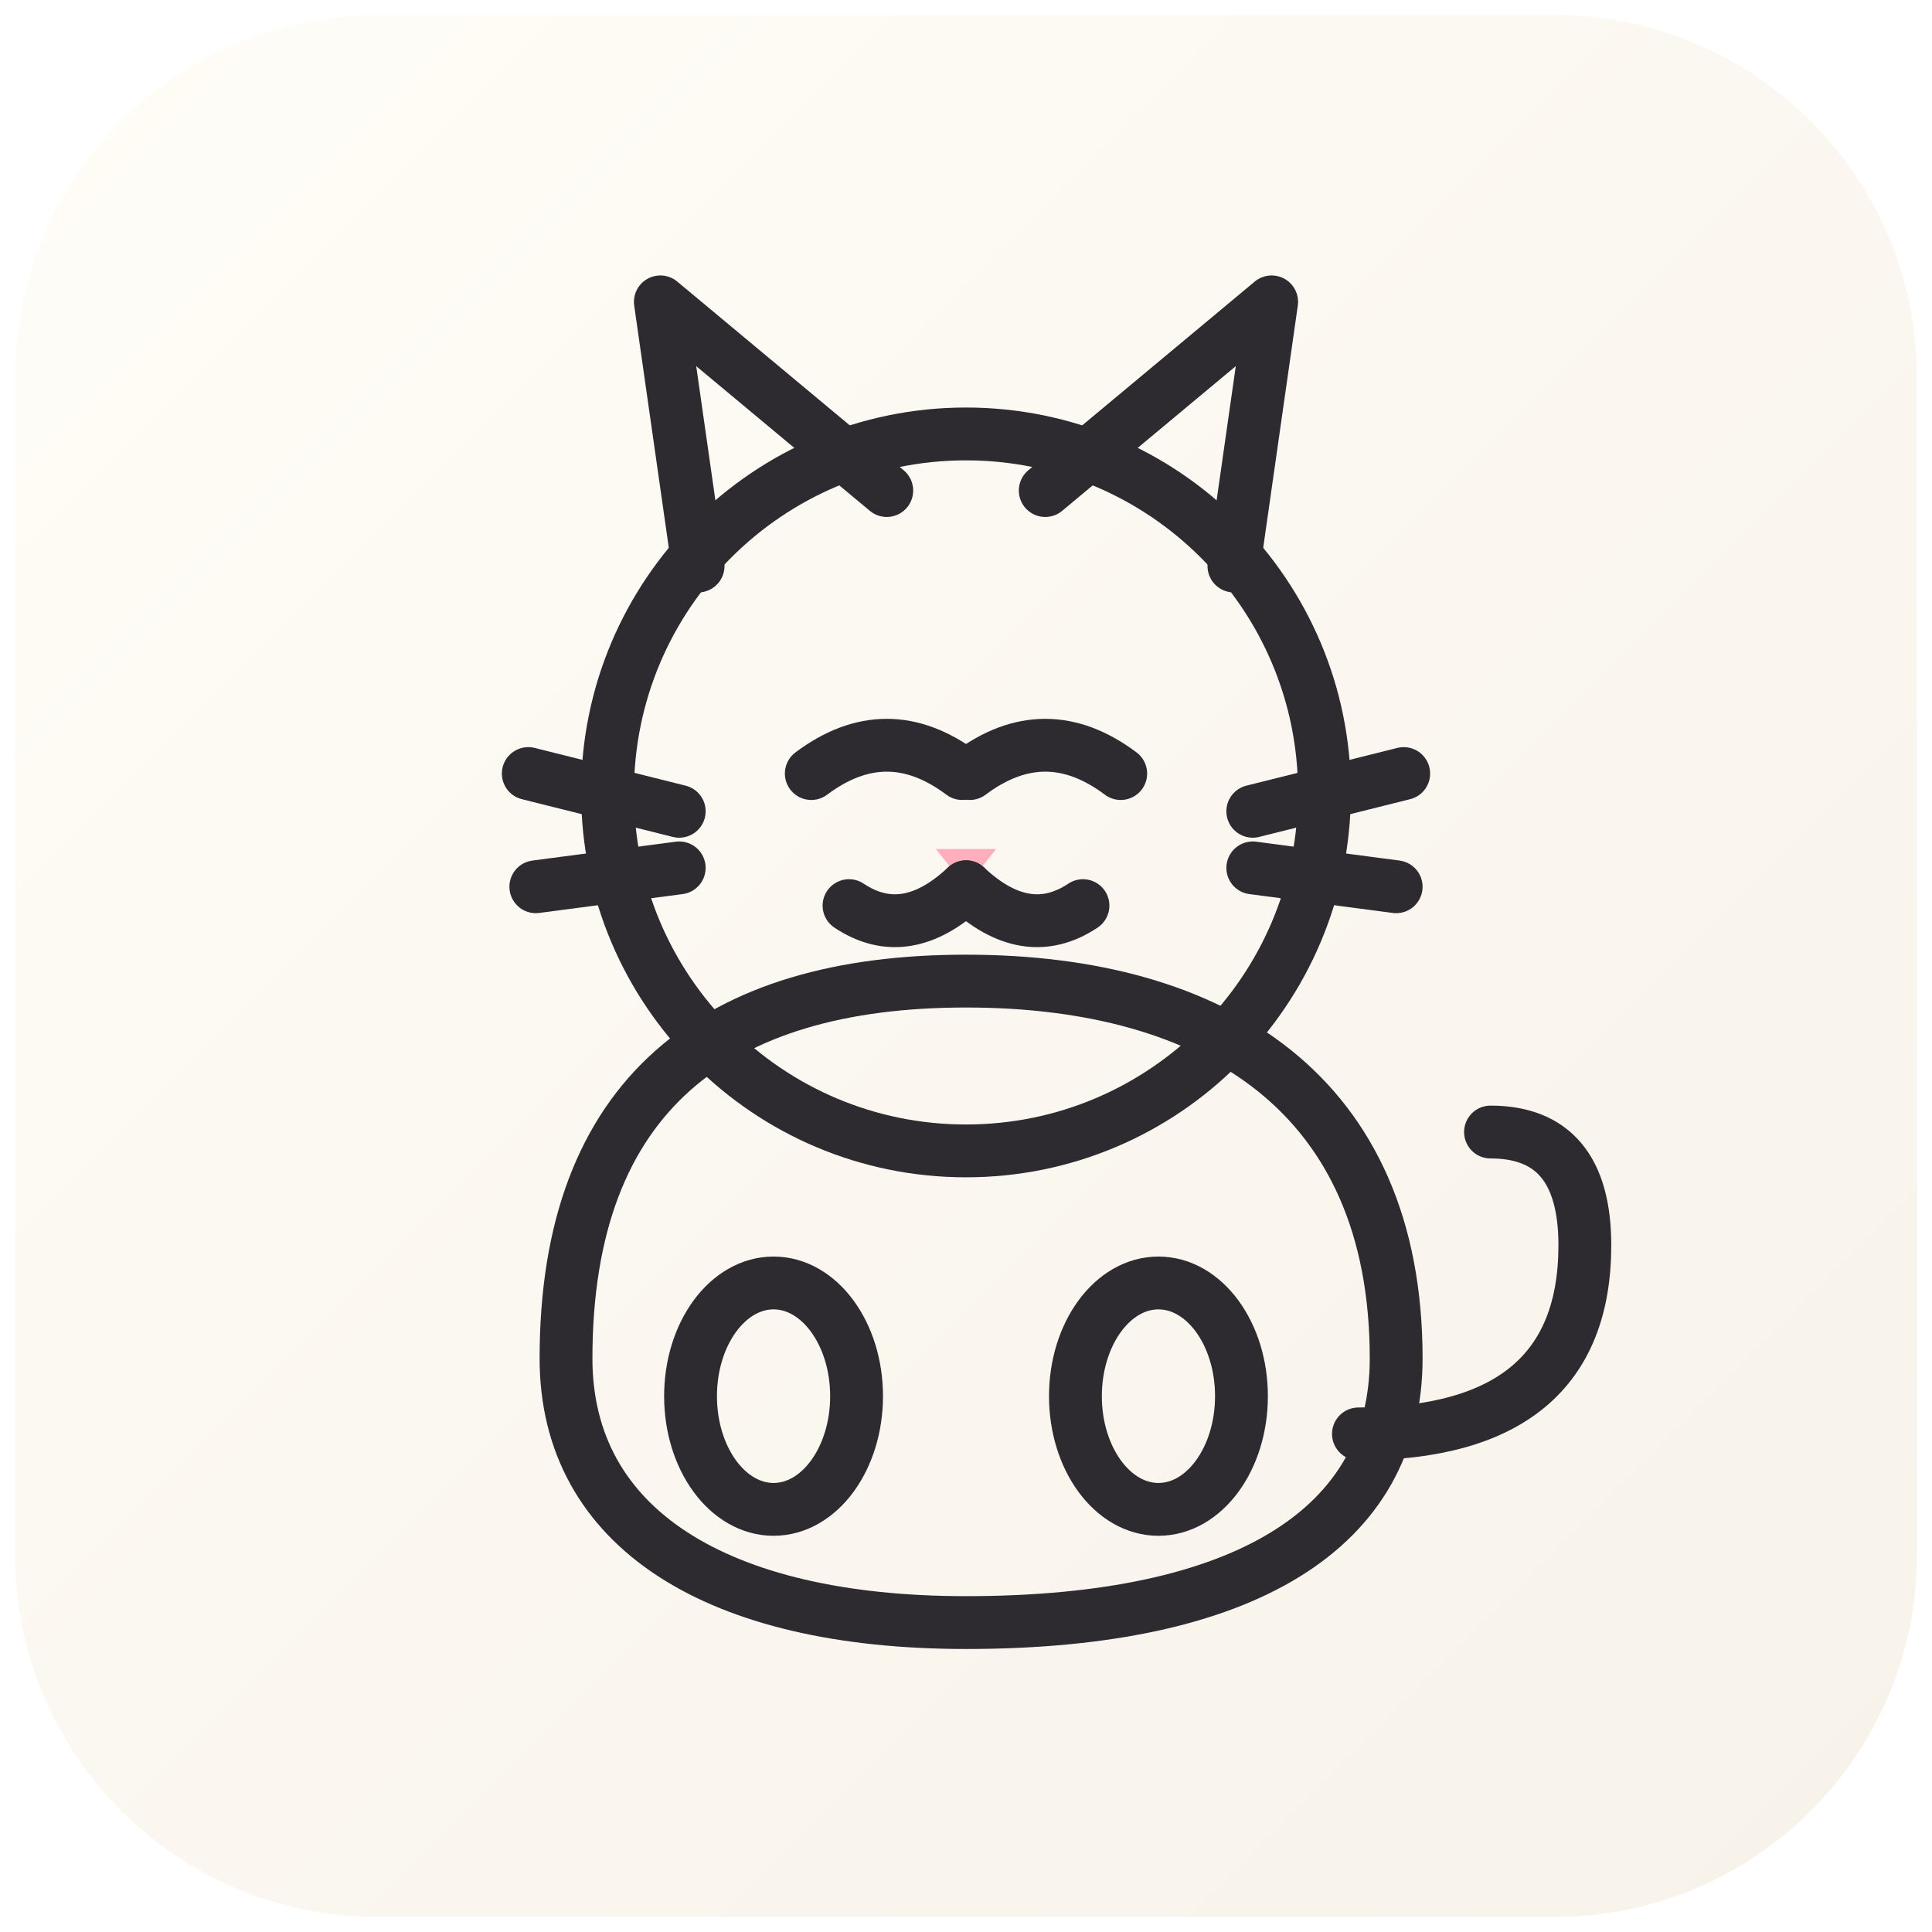
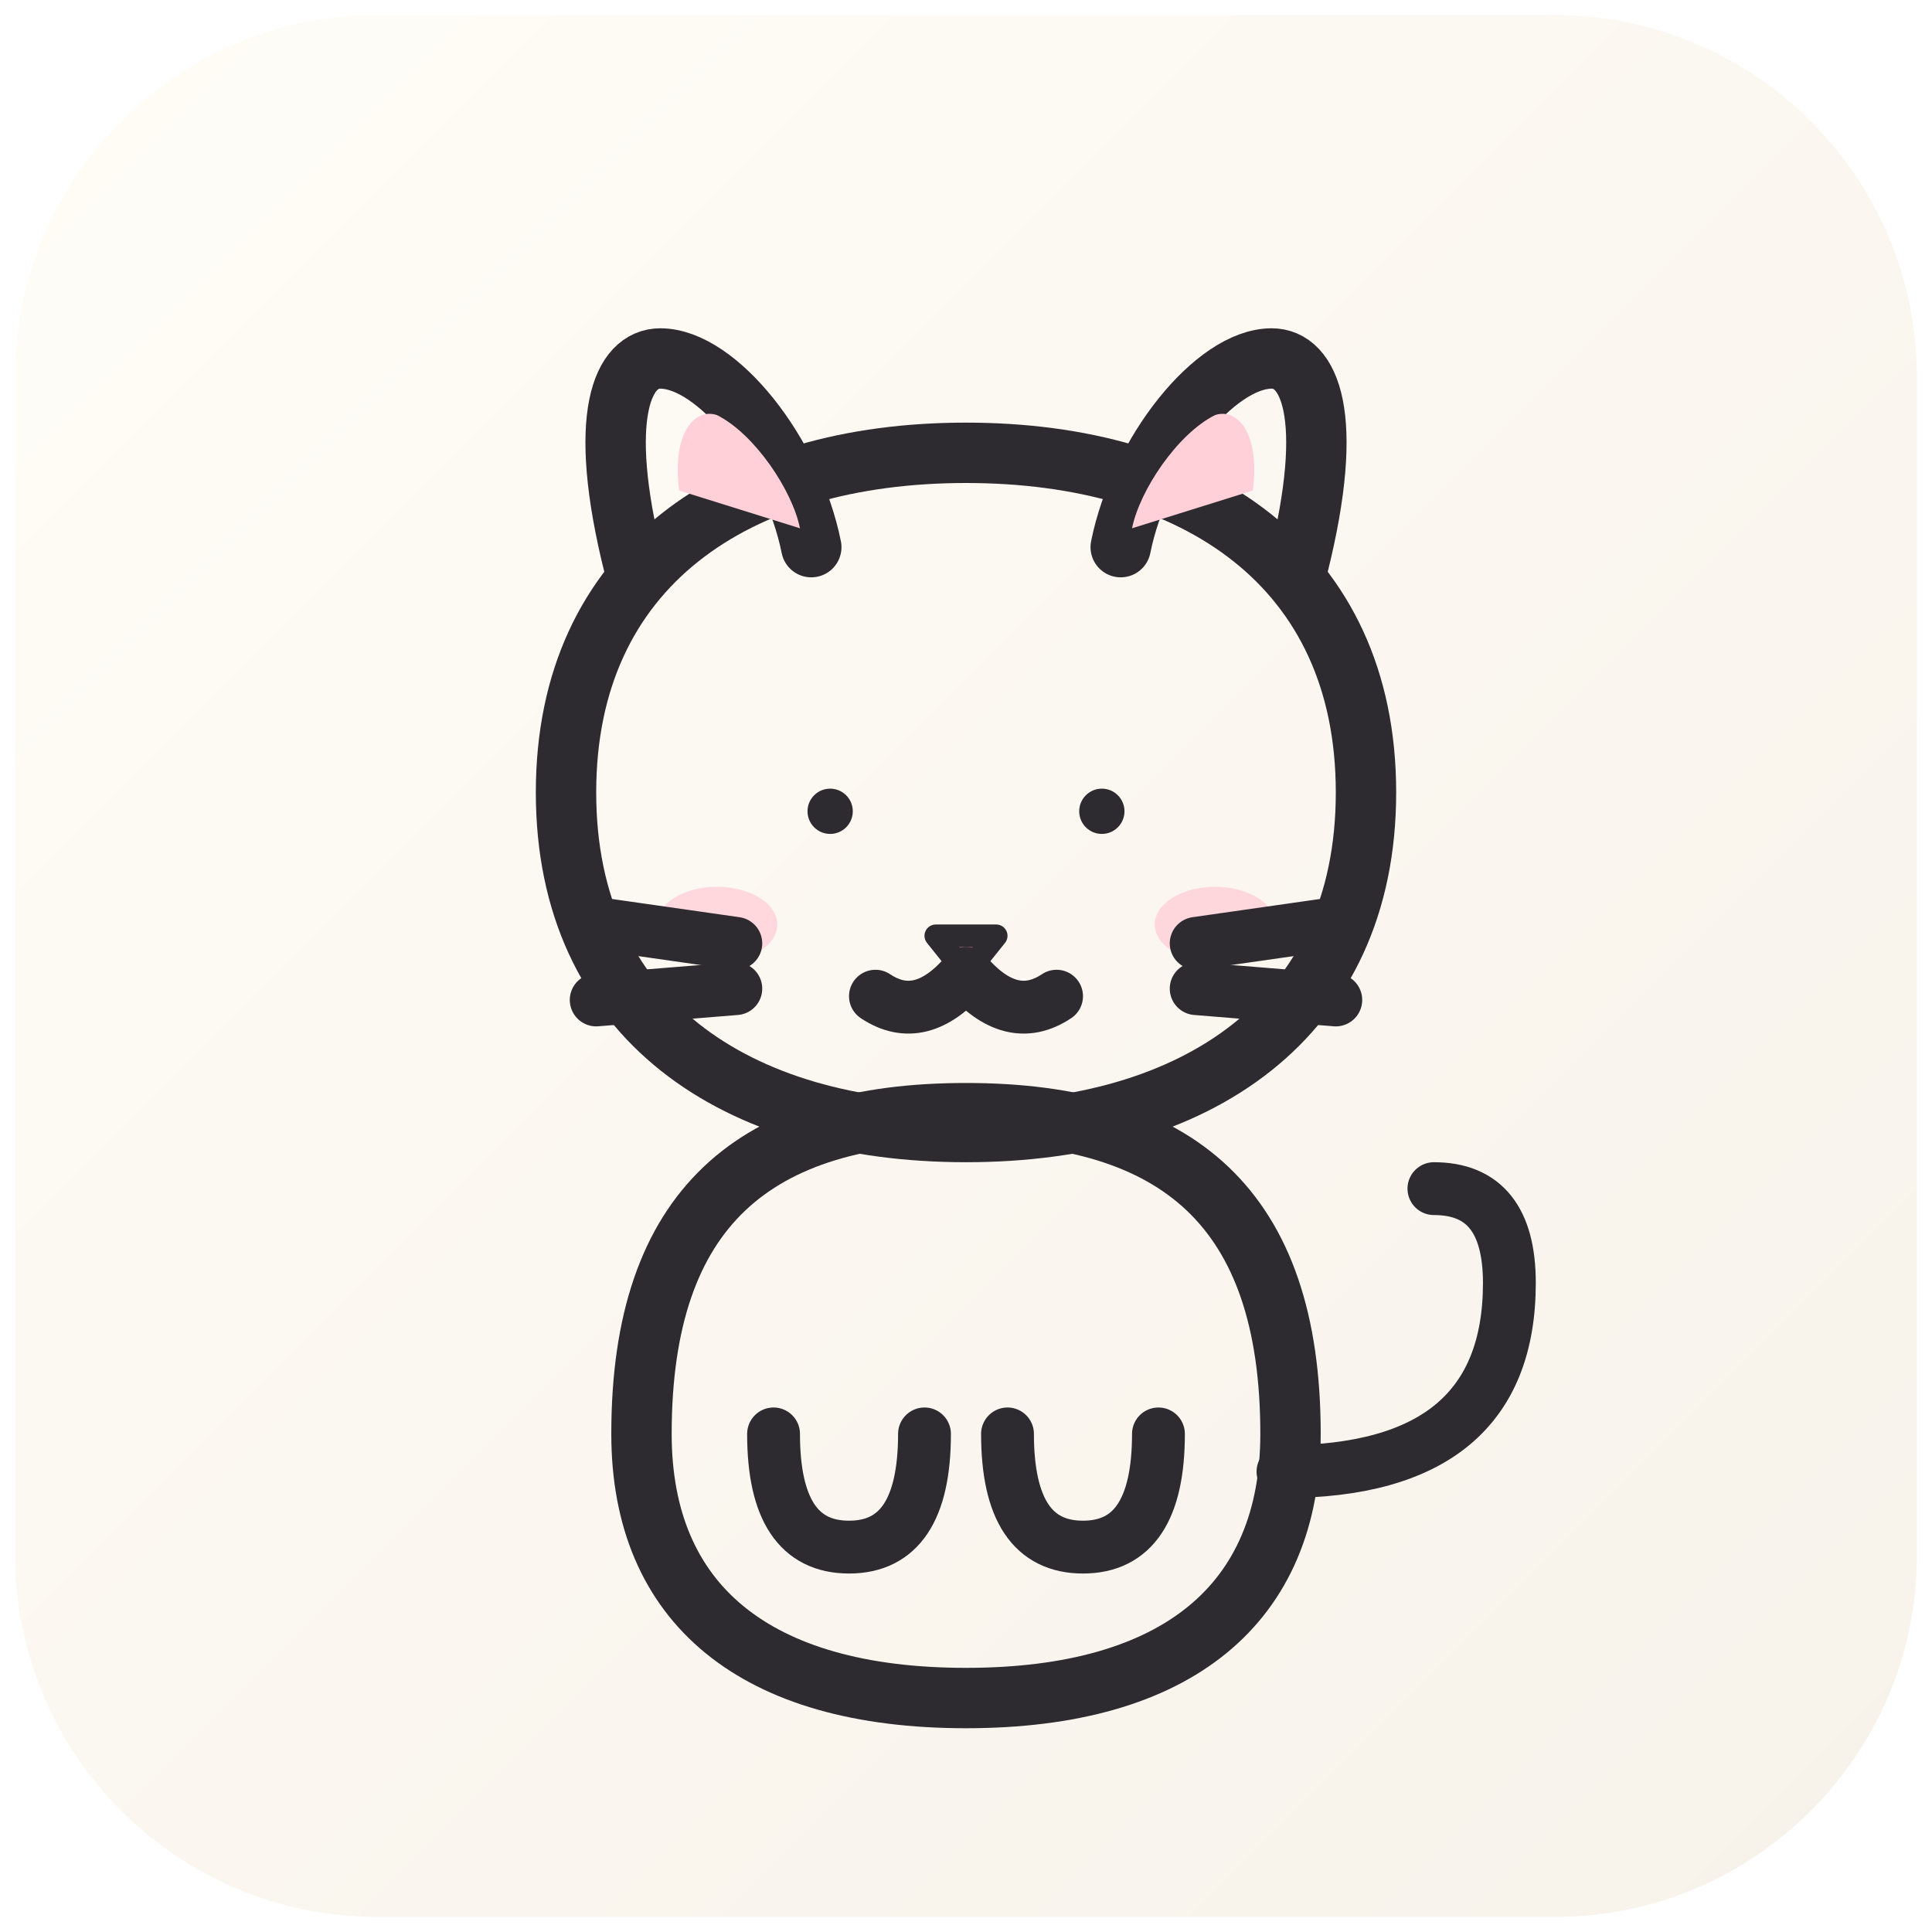
<svg xmlns="http://www.w3.org/2000/svg" width="512" height="512" viewBox="0 0 512 512">
  <defs>
    <linearGradient id="bg" x1="0%" y1="0%" x2="100%" y2="100%">
      <stop offset="0%" stop-color="#fffdf7" />
      <stop offset="100%" stop-color="#f7f2ea" />
    </linearGradient>
  </defs>
  <rect x="4" y="4" width="504" height="504" rx="96" fill="url(#bg)" />
+   <g fill="none" stroke="#2d2a30" stroke-width="16" stroke-linecap="round" stroke-linejoin="round">
+     <path d="M170 380 C170 320 200 295 256 295 C312 295 342 320 342 380 C342 425 312 450 256 450 C200 450 170 425 170 380 Z" />
+     <path d="M150 210 C150 150 195 120 256 120 C317 120 362 150 362 210 C362 270 317 300 256 300 C195 300 150 270 150 210 Z" />
+     <path d="M168 150 C158 110 165 95 175 95 C190 95 210 120 215 145" />
+     <path d="M344 150 C354 110 347 95 337 95 C322 95 302 120 297 145" />
+   </g>
+   <path d="M180 130 C178 115 184 108 190 110 C200 115 210 130 212 140 Z" fill="#ffd0d8" stroke="none" />
+   <path d="M332 130 C334 115 328 108 322 110 C312 115 302 130 300 140 Z" fill="#ffd0d8" stroke="none" />
  <g fill="none" stroke="#2d2a30" stroke-width="14" stroke-linecap="round" stroke-linejoin="round">
-     <path d="M150 360 C150 290 190 260 256 260 C322 260 370 290 370 360 C370 405 330 430 256 430 C190 430 150 405 150 360 Z" />
-     <circle cx="256" cy="210" r="95" />
-     <path d="M185 150 L175 80 L235 130" />
-     <path d="M327 150 L337 80 L277 130" />
-     <path d="M215 205 Q235 190 255 205" />
-     <path d="M257 205 Q277 190 297 205" />
-     <path d="M248 225 L256 235 L264 225 Z" fill="#ffaebc" stroke="none" />
-     <path d="M256 235 Q240 250 225 240" />
-     <path d="M256 235 Q272 250 287 240" />
-     <line x1="180" y1="215" x2="140" y2="205" />
-     <line x1="180" y1="230" x2="142" y2="235" />
-     <line x1="332" y1="215" x2="372" y2="205" />
-     <line x1="332" y1="230" x2="370" y2="235" />
-     <ellipse cx="205" cy="370" rx="22" ry="30" />
-     <ellipse cx="307" cy="370" rx="22" ry="30" />
-     <path d="M360 380 Q420 380 420 330 Q420 300 395 300" />
+     <circle cx="220" cy="215" r="6" fill="#2d2a30" stroke="none" />
+     <circle cx="292" cy="215" r="6" fill="#2d2a30" stroke="none" />
+     <ellipse cx="190" cy="245" rx="16" ry="10" fill="#ffd0d8" stroke="none" opacity="0.8" />
+     <ellipse cx="322" cy="245" rx="16" ry="10" fill="#ffd0d8" stroke="none" opacity="0.8" />
+     <path d="M248 248 L256 258 L264 248 Z" fill="#ff9eab" stroke="#2d2a30" stroke-width="6" />
+     <path d="M256 258 Q244 272 232 264" />
+     <path d="M256 258 Q268 272 280 264" />
+     <line x1="195" y1="250" x2="160" y2="245" />
+     <line x1="195" y1="262" x2="158" y2="265" />
+     <line x1="317" y1="250" x2="352" y2="245" />
+     <line x1="317" y1="262" x2="354" y2="265" />
+     <path d="M205 380 Q205 410 225 410 Q245 410 245 380" />
+     <path d="M267 380 Q267 410 287 410 Q307 410 307 380" />
+     <path d="M340 390 Q400 390 400 340 Q400 315 380 315" />
  </g>
</svg>
